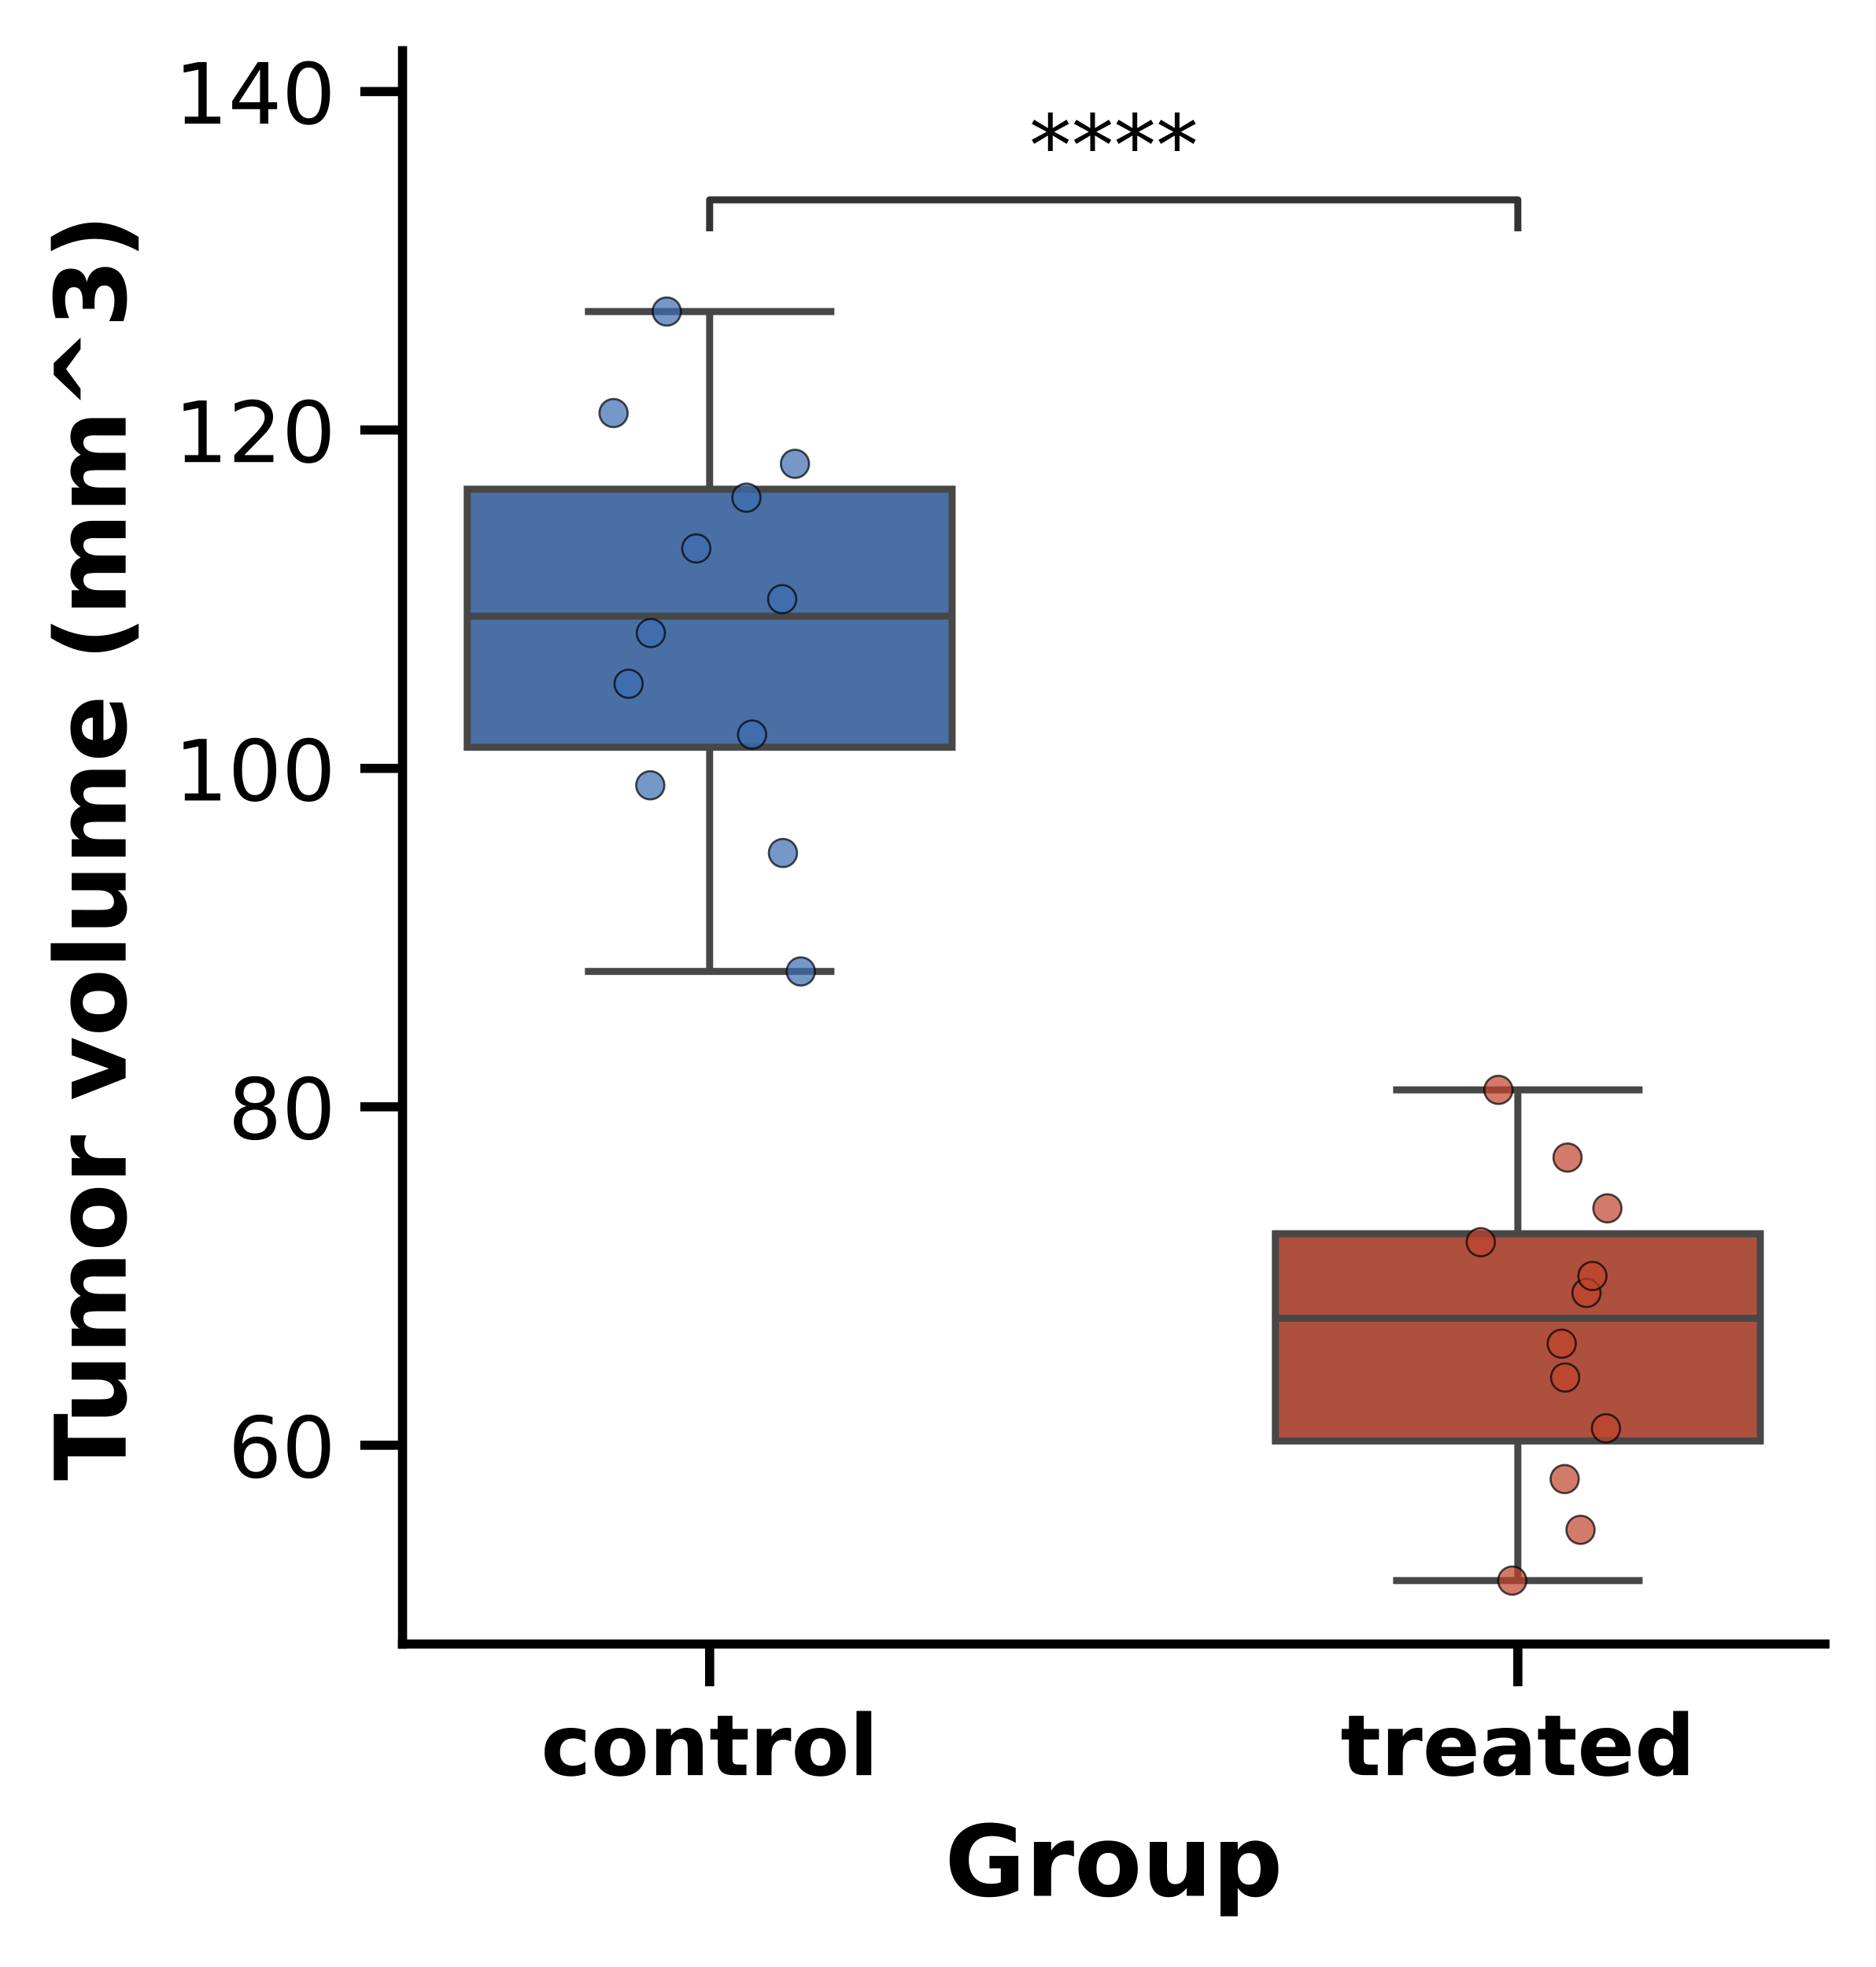
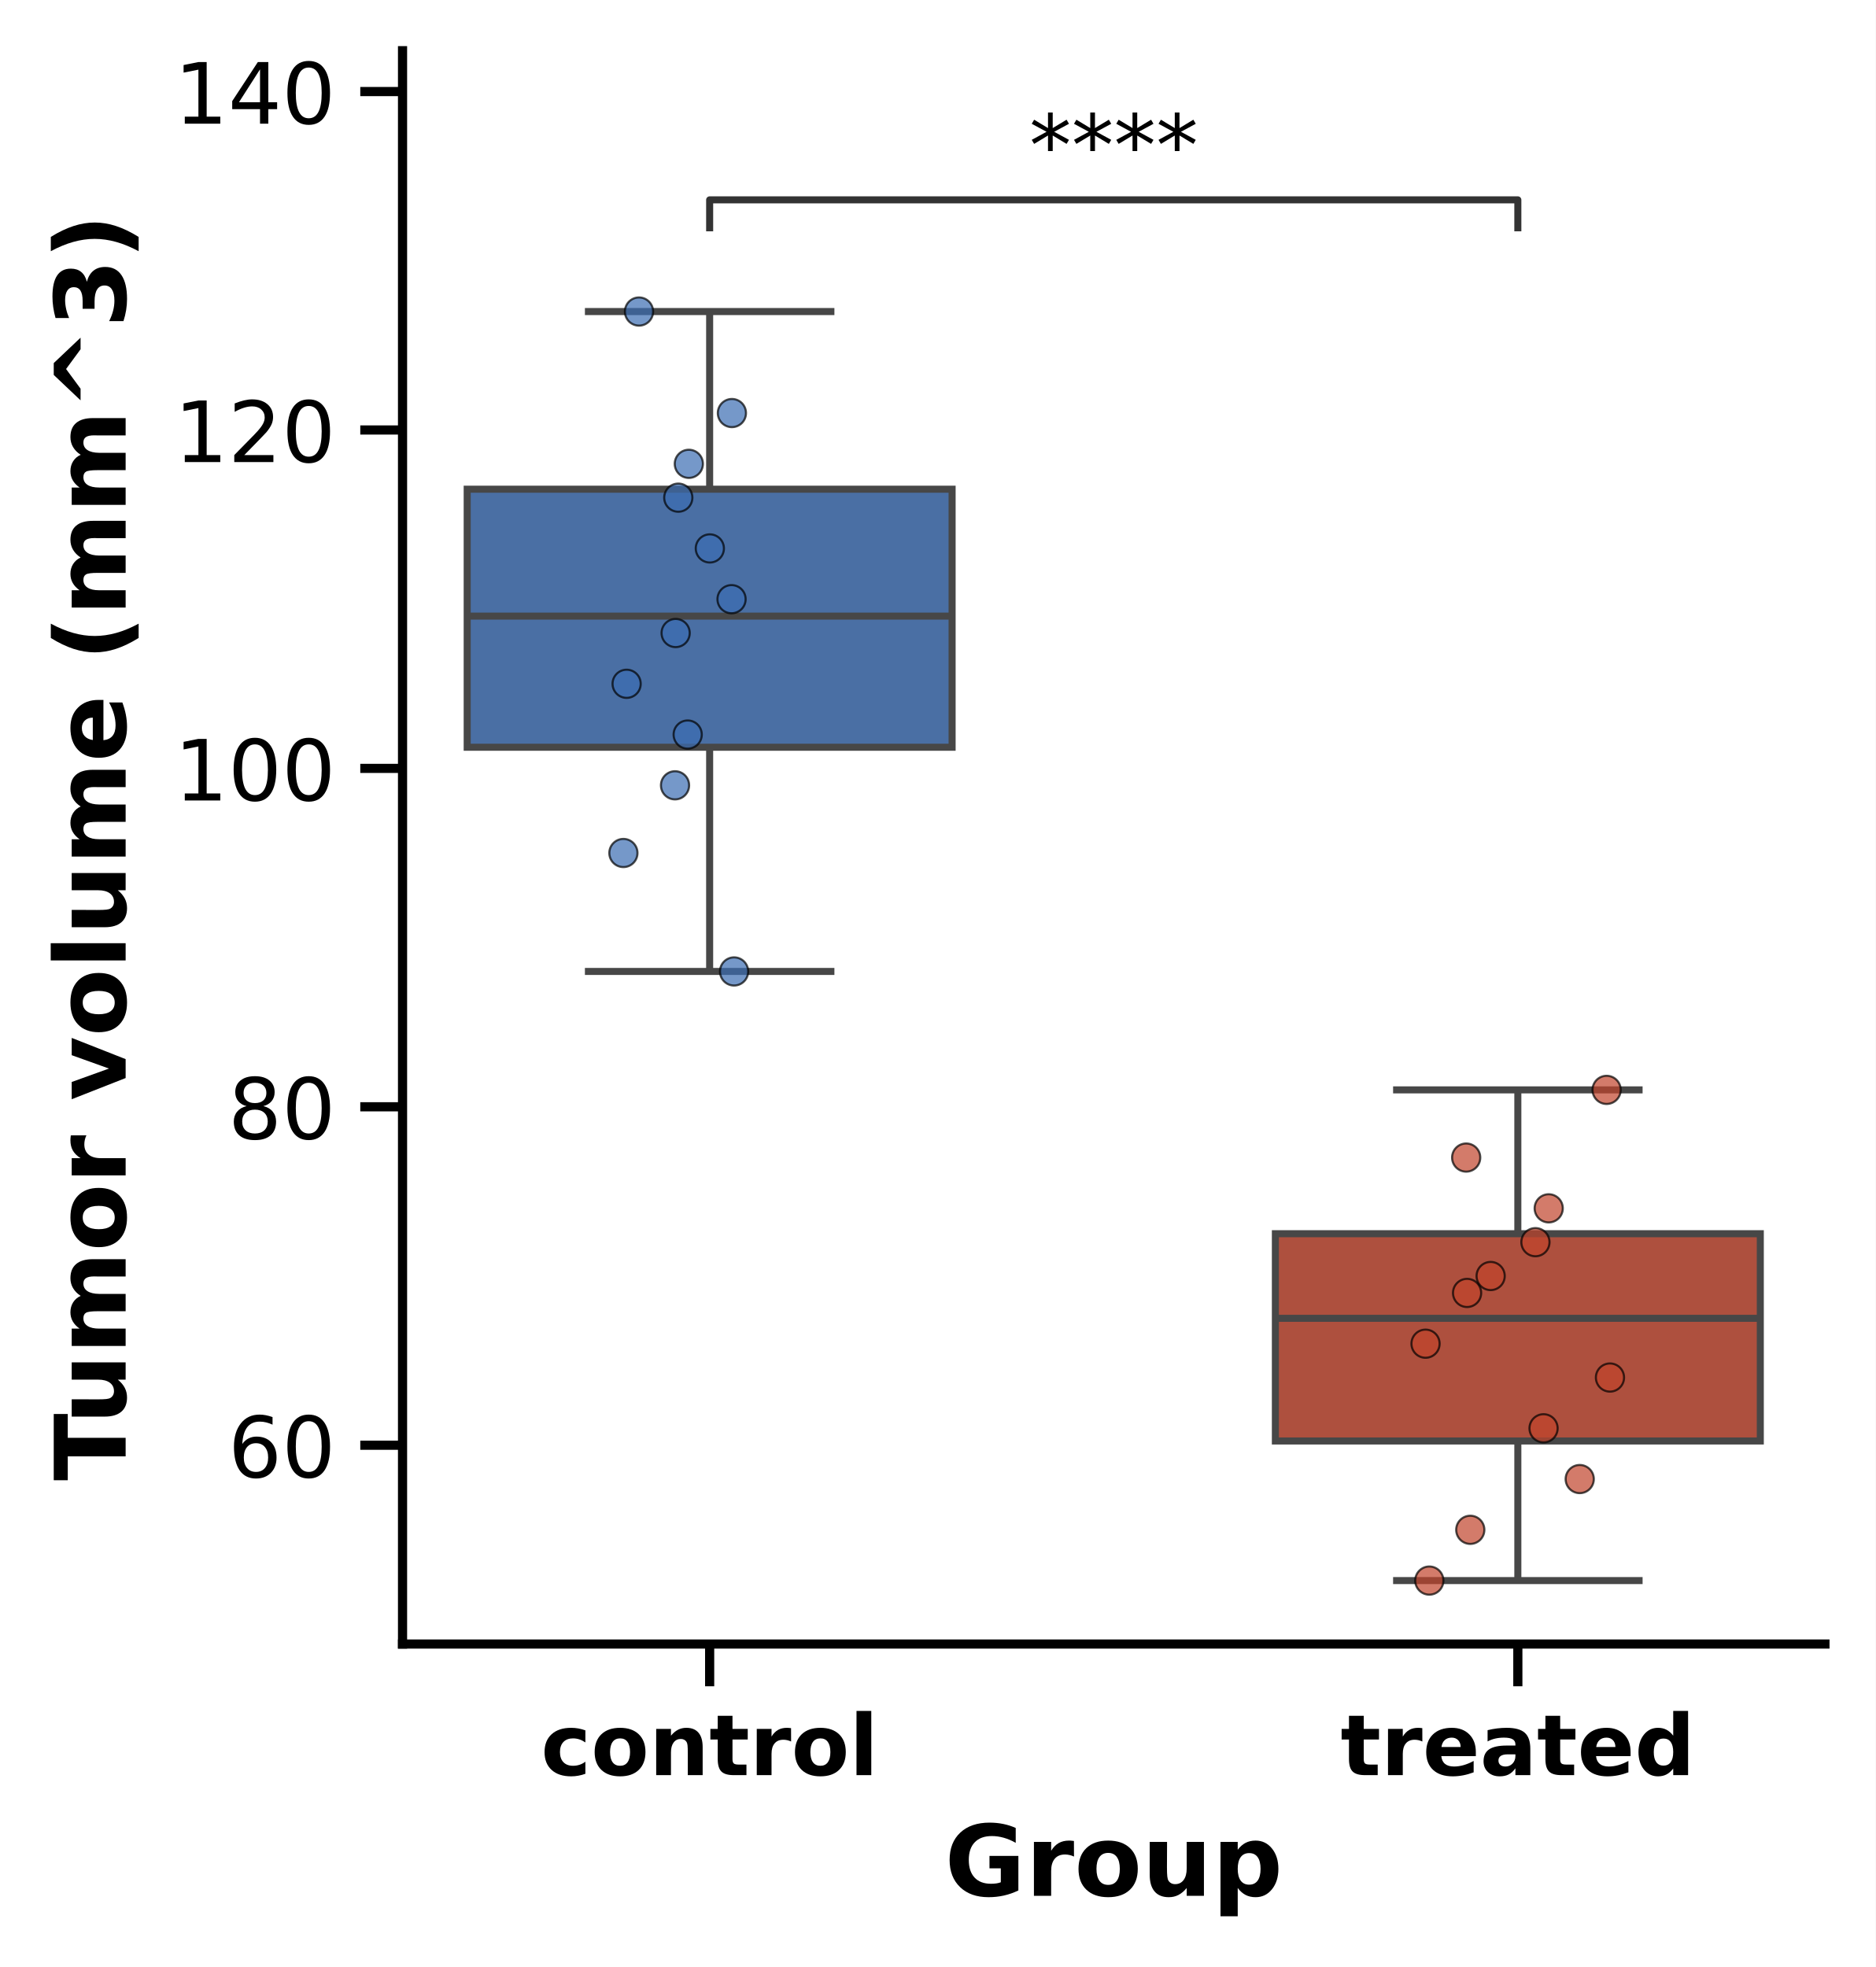
<svg xmlns="http://www.w3.org/2000/svg" xmlns:xlink="http://www.w3.org/1999/xlink" width="266.314pt" height="279.323pt" viewBox="0 0 266.314 279.323" version="1.1">
  <defs>
    <style type="text/css">*{stroke-linejoin: round; stroke-linecap: butt}</style>
  </defs>
  <g id="figure_1">
    <g id="patch_1">
      <path d="M 0 279.323  L 266.314 279.323  L 266.314 0  L 0 0  z " style="fill: #ffffff" />
    </g>
    <g id="axes_1">
      <g id="patch_2">
        <path d="M 57.154 233.46  L 259.114 233.46  L 259.114 7.2  L 57.154 7.2  z " style="fill: #ffffff" />
      </g>
      <g id="matplotlib.axis_1">
        <g id="xtick_1">
          <g id="line2d_1">
            <defs>
-               <path id="m3cda636c0e" d="M 0 0  L 0 6  " style="stroke: #000000; stroke-width: 1.3" />
+               <path id="m972e3b9114" d="M 0 0  L 0 6  " style="stroke: #000000; stroke-width: 1.3" />
            </defs>
            <g>
-               <use xlink:href="#m3cda636c0e" x="100.759" y="233.46" style="stroke: #000000; stroke-width: 1.3" />
+               <use xlink:href="#m972e3b9114" x="100.759" y="233.46" style="stroke: #000000; stroke-width: 1.3" />
            </g>
          </g>
          <g id="text_1">
            <g transform="translate(76.80344 252.0781) scale(0.12 -0.12)">
              <defs>
                <path id="DejaVuSans-Bold-63" d="M 3366 3391  L 3366 2478  Q 3138 2634 2908 2709  Q 2678 2784 2431 2784  Q 1963 2784 1702 2511  Q 1441 2238 1441 1747  Q 1441 1256 1702 982  Q 1963 709 2431 709  Q 2694 709 2930 787  Q 3166 866 3366 1019  L 3366 103  Q 3103 6 2833 -42  Q 2563 -91 2291 -91  Q 1344 -91 809 395  Q 275 881 275 1747  Q 275 2613 809 3098  Q 1344 3584 2291 3584  Q 2566 3584 2833 3536  Q 3100 3488 3366 3391  z " transform="scale(0.015625)" />
                <path id="DejaVuSans-Bold-6f" d="M 2203 2784  Q 1831 2784 1636 2517  Q 1441 2250 1441 1747  Q 1441 1244 1636 976  Q 1831 709 2203 709  Q 2569 709 2762 976  Q 2956 1244 2956 1747  Q 2956 2250 2762 2517  Q 2569 2784 2203 2784  z M 2203 3584  Q 3106 3584 3614 3096  Q 4122 2609 4122 1747  Q 4122 884 3614 396  Q 3106 -91 2203 -91  Q 1297 -91 786 396  Q 275 884 275 1747  Q 275 2609 786 3096  Q 1297 3584 2203 3584  z " transform="scale(0.015625)" />
                <path id="DejaVuSans-Bold-6e" d="M 4056 2131  L 4056 0  L 2931 0  L 2931 347  L 2931 1631  Q 2931 2084 2911 2256  Q 2891 2428 2841 2509  Q 2775 2619 2662 2680  Q 2550 2741 2406 2741  Q 2056 2741 1856 2470  Q 1656 2200 1656 1722  L 1656 0  L 538 0  L 538 3500  L 1656 3500  L 1656 2988  Q 1909 3294 2193 3439  Q 2478 3584 2822 3584  Q 3428 3584 3742 3212  Q 4056 2841 4056 2131  z " transform="scale(0.015625)" />
                <path id="DejaVuSans-Bold-74" d="M 1759 4494  L 1759 3500  L 2913 3500  L 2913 2700  L 1759 2700  L 1759 1216  Q 1759 972 1856 886  Q 1953 800 2241 800  L 2816 800  L 2816 0  L 1856 0  Q 1194 0 917 276  Q 641 553 641 1216  L 641 2700  L 84 2700  L 84 3500  L 641 3500  L 641 4494  L 1759 4494  z " transform="scale(0.015625)" />
                <path id="DejaVuSans-Bold-72" d="M 3138 2547  Q 2991 2616 2845 2648  Q 2700 2681 2553 2681  Q 2122 2681 1889 2404  Q 1656 2128 1656 1613  L 1656 0  L 538 0  L 538 3500  L 1656 3500  L 1656 2925  Q 1872 3269 2151 3426  Q 2431 3584 2822 3584  Q 2878 3584 2943 3579  Q 3009 3575 3134 3559  L 3138 2547  z " transform="scale(0.015625)" />
                <path id="DejaVuSans-Bold-6c" d="M 538 4863  L 1656 4863  L 1656 0  L 538 0  L 538 4863  z " transform="scale(0.015625)" />
              </defs>
              <use xlink:href="#DejaVuSans-Bold-63" />
              <use xlink:href="#DejaVuSans-Bold-6f" transform="translate(59.27734 0)" />
              <use xlink:href="#DejaVuSans-Bold-6e" transform="translate(127.9785 0)" />
              <use xlink:href="#DejaVuSans-Bold-74" transform="translate(199.1699 0)" />
              <use xlink:href="#DejaVuSans-Bold-72" transform="translate(246.9727 0)" />
              <use xlink:href="#DejaVuSans-Bold-6f" transform="translate(296.2891 0)" />
              <use xlink:href="#DejaVuSans-Bold-6c" transform="translate(364.9902 0)" />
            </g>
          </g>
        </g>
        <g id="xtick_2">
          <g id="line2d_2">
            <g>
-               <use xlink:href="#m3cda636c0e" x="215.509" y="233.46" style="stroke: #000000; stroke-width: 1.3" />
+               <use xlink:href="#m972e3b9114" x="215.509" y="233.46" style="stroke: #000000; stroke-width: 1.3" />
            </g>
          </g>
          <g id="text_2">
            <g transform="translate(190.3319 252.0781) scale(0.12 -0.12)">
              <defs>
                <path id="DejaVuSans-Bold-65" d="M 4031 1759  L 4031 1441  L 1416 1441  Q 1456 1047 1700 850  Q 1944 653 2381 653  Q 2734 653 3104 758  Q 3475 863 3866 1075  L 3866 213  Q 3469 63 3072 -14  Q 2675 -91 2278 -91  Q 1328 -91 801 392  Q 275 875 275 1747  Q 275 2603 792 3093  Q 1309 3584 2216 3584  Q 3041 3584 3536 3087  Q 4031 2591 4031 1759  z M 2881 2131  Q 2881 2450 2695 2645  Q 2509 2841 2209 2841  Q 1884 2841 1681 2658  Q 1478 2475 1428 2131  L 2881 2131  z " transform="scale(0.015625)" />
                <path id="DejaVuSans-Bold-61" d="M 2106 1575  Q 1756 1575 1579 1456  Q 1403 1338 1403 1106  Q 1403 894 1545 773  Q 1688 653 1941 653  Q 2256 653 2472 879  Q 2688 1106 2688 1447  L 2688 1575  L 2106 1575  z M 3816 1997  L 3816 0  L 2688 0  L 2688 519  Q 2463 200 2181 54  Q 1900 -91 1497 -91  Q 953 -91 614 226  Q 275 544 275 1050  Q 275 1666 698 1953  Q 1122 2241 2028 2241  L 2688 2241  L 2688 2328  Q 2688 2594 2478 2717  Q 2269 2841 1825 2841  Q 1466 2841 1156 2769  Q 847 2697 581 2553  L 581 3406  Q 941 3494 1303 3539  Q 1666 3584 2028 3584  Q 2975 3584 3395 3211  Q 3816 2838 3816 1997  z " transform="scale(0.015625)" />
                <path id="DejaVuSans-Bold-64" d="M 2919 2988  L 2919 4863  L 4044 4863  L 4044 0  L 2919 0  L 2919 506  Q 2688 197 2409 53  Q 2131 -91 1766 -91  Q 1119 -91 703 423  Q 288 938 288 1747  Q 288 2556 703 3070  Q 1119 3584 1766 3584  Q 2128 3584 2408 3439  Q 2688 3294 2919 2988  z M 2181 722  Q 2541 722 2730 984  Q 2919 1247 2919 1747  Q 2919 2247 2730 2509  Q 2541 2772 2181 2772  Q 1825 2772 1636 2509  Q 1447 2247 1447 1747  Q 1447 1247 1636 984  Q 1825 722 2181 722  z " transform="scale(0.015625)" />
              </defs>
              <use xlink:href="#DejaVuSans-Bold-74" />
              <use xlink:href="#DejaVuSans-Bold-72" transform="translate(47.80273 0)" />
              <use xlink:href="#DejaVuSans-Bold-65" transform="translate(97.11914 0)" />
              <use xlink:href="#DejaVuSans-Bold-61" transform="translate(164.9414 0)" />
              <use xlink:href="#DejaVuSans-Bold-74" transform="translate(232.4219 0)" />
              <use xlink:href="#DejaVuSans-Bold-65" transform="translate(280.2246 0)" />
              <use xlink:href="#DejaVuSans-Bold-64" transform="translate(348.0469 0)" />
            </g>
          </g>
        </g>
        <g id="text_3">
          <g transform="translate(134.1342 269.2116) scale(0.14 -0.14)">
            <defs>
              <path id="DejaVuSans-Bold-47" d="M 4781 347  Q 4331 128 3847 18  Q 3363 -91 2847 -91  Q 1681 -91 1000 561  Q 319 1213 319 2328  Q 319 3456 1012 4103  Q 1706 4750 2913 4750  Q 3378 4750 3804 4662  Q 4231 4575 4609 4403  L 4609 3438  Q 4219 3659 3833 3768  Q 3447 3878 3059 3878  Q 2341 3878 1952 3476  Q 1563 3075 1563 2328  Q 1563 1588 1938 1184  Q 2313 781 3003 781  Q 3191 781 3352 804  Q 3513 828 3641 878  L 3641 1784  L 2906 1784  L 2906 2591  L 4781 2591  L 4781 347  z " transform="scale(0.015625)" />
              <path id="DejaVuSans-Bold-75" d="M 500 1363  L 500 3500  L 1625 3500  L 1625 3150  Q 1625 2866 1622 2436  Q 1619 2006 1619 1863  Q 1619 1441 1641 1255  Q 1663 1069 1716 984  Q 1784 875 1895 815  Q 2006 756 2150 756  Q 2500 756 2700 1025  Q 2900 1294 2900 1772  L 2900 3500  L 4019 3500  L 4019 0  L 2900 0  L 2900 506  Q 2647 200 2364 54  Q 2081 -91 1741 -91  Q 1134 -91 817 281  Q 500 653 500 1363  z " transform="scale(0.015625)" />
              <path id="DejaVuSans-Bold-70" d="M 1656 506  L 1656 -1331  L 538 -1331  L 538 3500  L 1656 3500  L 1656 2988  Q 1888 3294 2169 3439  Q 2450 3584 2816 3584  Q 3463 3584 3878 3070  Q 4294 2556 4294 1747  Q 4294 938 3878 423  Q 3463 -91 2816 -91  Q 2450 -91 2169 54  Q 1888 200 1656 506  z M 2400 2772  Q 2041 2772 1848 2508  Q 1656 2244 1656 1747  Q 1656 1250 1848 986  Q 2041 722 2400 722  Q 2759 722 2948 984  Q 3138 1247 3138 1747  Q 3138 2247 2948 2509  Q 2759 2772 2400 2772  z " transform="scale(0.015625)" />
            </defs>
            <use xlink:href="#DejaVuSans-Bold-47" />
            <use xlink:href="#DejaVuSans-Bold-72" transform="translate(82.08008 0)" />
            <use xlink:href="#DejaVuSans-Bold-6f" transform="translate(131.3965 0)" />
            <use xlink:href="#DejaVuSans-Bold-75" transform="translate(200.0977 0)" />
            <use xlink:href="#DejaVuSans-Bold-70" transform="translate(271.2891 0)" />
          </g>
        </g>
      </g>
      <g id="matplotlib.axis_2">
        <g id="ytick_1">
          <g id="line2d_3">
            <defs>
-               <path id="m23dd300e46" d="M 0 0  L -6 0  " style="stroke: #000000; stroke-width: 1.3" />
+               <path id="maff44bcc65" d="M 0 0  L -6 0  " style="stroke: #000000; stroke-width: 1.3" />
            </defs>
            <g>
-               <use xlink:href="#m23dd300e46" x="57.154" y="205.227" style="stroke: #000000; stroke-width: 1.3" />
+               <use xlink:href="#maff44bcc65" x="57.154" y="205.227" style="stroke: #000000; stroke-width: 1.3" />
            </g>
          </g>
          <g id="text_4">
            <g transform="translate(32.38437 209.7862) scale(0.12 -0.12)">
              <defs>
                <path id="DejaVuSans-36" d="M 2113 2584  Q 1688 2584 1439 2293  Q 1191 2003 1191 1497  Q 1191 994 1439 701  Q 1688 409 2113 409  Q 2538 409 2786 701  Q 3034 994 3034 1497  Q 3034 2003 2786 2293  Q 2538 2584 2113 2584  z M 3366 4563  L 3366 3988  Q 3128 4100 2886 4159  Q 2644 4219 2406 4219  Q 1781 4219 1451 3797  Q 1122 3375 1075 2522  Q 1259 2794 1537 2939  Q 1816 3084 2150 3084  Q 2853 3084 3261 2657  Q 3669 2231 3669 1497  Q 3669 778 3244 343  Q 2819 -91 2113 -91  Q 1303 -91 875 529  Q 447 1150 447 2328  Q 447 3434 972 4092  Q 1497 4750 2381 4750  Q 2619 4750 2861 4703  Q 3103 4656 3366 4563  z " transform="scale(0.015625)" />
                <path id="DejaVuSans-30" d="M 2034 4250  Q 1547 4250 1301 3770  Q 1056 3291 1056 2328  Q 1056 1369 1301 889  Q 1547 409 2034 409  Q 2525 409 2770 889  Q 3016 1369 3016 2328  Q 3016 3291 2770 3770  Q 2525 4250 2034 4250  z M 2034 4750  Q 2819 4750 3233 4129  Q 3647 3509 3647 2328  Q 3647 1150 3233 529  Q 2819 -91 2034 -91  Q 1250 -91 836 529  Q 422 1150 422 2328  Q 422 3509 836 4129  Q 1250 4750 2034 4750  z " transform="scale(0.015625)" />
              </defs>
              <use xlink:href="#DejaVuSans-36" />
              <use xlink:href="#DejaVuSans-30" transform="translate(63.62305 0)" />
            </g>
          </g>
        </g>
        <g id="ytick_2">
          <g id="line2d_4">
            <g>
-               <use xlink:href="#m23dd300e46" x="57.154" y="157.171" style="stroke: #000000; stroke-width: 1.3" />
+               <use xlink:href="#maff44bcc65" x="57.154" y="157.171" style="stroke: #000000; stroke-width: 1.3" />
            </g>
          </g>
          <g id="text_5">
            <g transform="translate(32.38437 161.7302) scale(0.12 -0.12)">
              <defs>
                <path id="DejaVuSans-38" d="M 2034 2216  Q 1584 2216 1326 1975  Q 1069 1734 1069 1313  Q 1069 891 1326 650  Q 1584 409 2034 409  Q 2484 409 2743 651  Q 3003 894 3003 1313  Q 3003 1734 2745 1975  Q 2488 2216 2034 2216  z M 1403 2484  Q 997 2584 770 2862  Q 544 3141 544 3541  Q 544 4100 942 4425  Q 1341 4750 2034 4750  Q 2731 4750 3128 4425  Q 3525 4100 3525 3541  Q 3525 3141 3298 2862  Q 3072 2584 2669 2484  Q 3125 2378 3379 2068  Q 3634 1759 3634 1313  Q 3634 634 3220 271  Q 2806 -91 2034 -91  Q 1263 -91 848 271  Q 434 634 434 1313  Q 434 1759 690 2068  Q 947 2378 1403 2484  z M 1172 3481  Q 1172 3119 1398 2916  Q 1625 2713 2034 2713  Q 2441 2713 2670 2916  Q 2900 3119 2900 3481  Q 2900 3844 2670 4047  Q 2441 4250 2034 4250  Q 1625 4250 1398 4047  Q 1172 3844 1172 3481  z " transform="scale(0.015625)" />
              </defs>
              <use xlink:href="#DejaVuSans-38" />
              <use xlink:href="#DejaVuSans-30" transform="translate(63.62305 0)" />
            </g>
          </g>
        </g>
        <g id="ytick_3">
          <g id="line2d_5">
            <g>
-               <use xlink:href="#m23dd300e46" x="57.154" y="109.115" style="stroke: #000000; stroke-width: 1.3" />
+               <use xlink:href="#maff44bcc65" x="57.154" y="109.115" style="stroke: #000000; stroke-width: 1.3" />
            </g>
          </g>
          <g id="text_6">
            <g transform="translate(24.74938 113.6742) scale(0.12 -0.12)">
              <defs>
                <path id="DejaVuSans-31" d="M 794 531  L 1825 531  L 1825 4091  L 703 3866  L 703 4441  L 1819 4666  L 2450 4666  L 2450 531  L 3481 531  L 3481 0  L 794 0  L 794 531  z " transform="scale(0.015625)" />
              </defs>
              <use xlink:href="#DejaVuSans-31" />
              <use xlink:href="#DejaVuSans-30" transform="translate(63.62305 0)" />
              <use xlink:href="#DejaVuSans-30" transform="translate(127.2461 0)" />
            </g>
          </g>
        </g>
        <g id="ytick_4">
          <g id="line2d_6">
            <g>
-               <use xlink:href="#m23dd300e46" x="57.154" y="61.059" style="stroke: #000000; stroke-width: 1.3" />
+               <use xlink:href="#maff44bcc65" x="57.154" y="61.059" style="stroke: #000000; stroke-width: 1.3" />
            </g>
          </g>
          <g id="text_7">
            <g transform="translate(24.74938 65.61825) scale(0.12 -0.12)">
              <defs>
                <path id="DejaVuSans-32" d="M 1228 531  L 3431 531  L 3431 0  L 469 0  L 469 531  Q 828 903 1448 1529  Q 2069 2156 2228 2338  Q 2531 2678 2651 2914  Q 2772 3150 2772 3378  Q 2772 3750 2511 3984  Q 2250 4219 1831 4219  Q 1534 4219 1204 4116  Q 875 4013 500 3803  L 500 4441  Q 881 4594 1212 4672  Q 1544 4750 1819 4750  Q 2544 4750 2975 4387  Q 3406 4025 3406 3419  Q 3406 3131 3298 2873  Q 3191 2616 2906 2266  Q 2828 2175 2409 1742  Q 1991 1309 1228 531  z " transform="scale(0.015625)" />
              </defs>
              <use xlink:href="#DejaVuSans-31" />
              <use xlink:href="#DejaVuSans-32" transform="translate(63.62305 0)" />
              <use xlink:href="#DejaVuSans-30" transform="translate(127.2461 0)" />
            </g>
          </g>
        </g>
        <g id="ytick_5">
          <g id="line2d_7">
            <g>
-               <use xlink:href="#m23dd300e46" x="57.154" y="13.003" style="stroke: #000000; stroke-width: 1.3" />
+               <use xlink:href="#maff44bcc65" x="57.154" y="13.003" style="stroke: #000000; stroke-width: 1.3" />
            </g>
          </g>
          <g id="text_8">
            <g transform="translate(24.74938 17.56228) scale(0.12 -0.12)">
              <defs>
                <path id="DejaVuSans-34" d="M 2419 4116  L 825 1625  L 2419 1625  L 2419 4116  z M 2253 4666  L 3047 4666  L 3047 1625  L 3713 1625  L 3713 1100  L 3047 1100  L 3047 0  L 2419 0  L 2419 1100  L 313 1100  L 313 1709  L 2253 4666  z " transform="scale(0.015625)" />
              </defs>
              <use xlink:href="#DejaVuSans-31" />
              <use xlink:href="#DejaVuSans-34" transform="translate(63.62305 0)" />
              <use xlink:href="#DejaVuSans-30" transform="translate(127.2461 0)" />
            </g>
          </g>
        </g>
        <g id="text_9">
          <g transform="translate(17.83781 210.268) rotate(-90) scale(0.14 -0.14)">
            <defs>
              <path id="DejaVuSans-Bold-54" d="M 31 4666  L 4331 4666  L 4331 3756  L 2784 3756  L 2784 0  L 1581 0  L 1581 3756  L 31 3756  L 31 4666  z " transform="scale(0.015625)" />
              <path id="DejaVuSans-Bold-6d" d="M 3781 2919  Q 3994 3244 4286 3414  Q 4578 3584 4928 3584  Q 5531 3584 5847 3212  Q 6163 2841 6163 2131  L 6163 0  L 5038 0  L 5038 1825  Q 5041 1866 5042 1909  Q 5044 1953 5044 2034  Q 5044 2406 4934 2573  Q 4825 2741 4581 2741  Q 4263 2741 4089 2478  Q 3916 2216 3909 1719  L 3909 0  L 2784 0  L 2784 1825  Q 2784 2406 2684 2573  Q 2584 2741 2328 2741  Q 2006 2741 1831 2477  Q 1656 2213 1656 1722  L 1656 0  L 531 0  L 531 3500  L 1656 3500  L 1656 2988  Q 1863 3284 2130 3434  Q 2397 3584 2719 3584  Q 3081 3584 3359 3409  Q 3638 3234 3781 2919  z " transform="scale(0.015625)" />
              <path id="DejaVuSans-Bold-20" transform="scale(0.015625)" />
              <path id="DejaVuSans-Bold-76" d="M 97 3500  L 1216 3500  L 2088 1081  L 2956 3500  L 4078 3500  L 2700 0  L 1472 0  L 97 3500  z " transform="scale(0.015625)" />
              <path id="DejaVuSans-Bold-28" d="M 2413 -844  L 1484 -844  Q 1006 -72 778 623  Q 550 1319 550 2003  Q 550 2688 779 3389  Q 1009 4091 1484 4856  L 2413 4856  Q 2013 4116 1813 3408  Q 1613 2700 1613 2009  Q 1613 1319 1811 609  Q 2009 -100 2413 -844  z " transform="scale(0.015625)" />
              <path id="DejaVuSans-Bold-5e" d="M 3066 4666  L 4716 2925  L 3963 2925  L 2681 3866  L 1403 2925  L 647 2925  L 2297 4666  L 3066 4666  z " transform="scale(0.015625)" />
              <path id="DejaVuSans-Bold-33" d="M 2981 2516  Q 3453 2394 3698 2092  Q 3944 1791 3944 1325  Q 3944 631 3412 270  Q 2881 -91 1863 -91  Q 1503 -91 1142 -33  Q 781 25 428 141  L 428 1069  Q 766 900 1098 814  Q 1431 728 1753 728  Q 2231 728 2486 893  Q 2741 1059 2741 1369  Q 2741 1688 2480 1852  Q 2219 2016 1709 2016  L 1228 2016  L 1228 2791  L 1734 2791  Q 2188 2791 2409 2933  Q 2631 3075 2631 3366  Q 2631 3634 2415 3781  Q 2200 3928 1806 3928  Q 1516 3928 1219 3862  Q 922 3797 628 3669  L 628 4550  Q 984 4650 1334 4700  Q 1684 4750 2022 4750  Q 2931 4750 3382 4451  Q 3834 4153 3834 3553  Q 3834 3144 3618 2883  Q 3403 2622 2981 2516  z " transform="scale(0.015625)" />
              <path id="DejaVuSans-Bold-29" d="M 513 -844  Q 913 -100 1113 609  Q 1313 1319 1313 2009  Q 1313 2700 1113 3408  Q 913 4116 513 4856  L 1441 4856  Q 1916 4091 2145 3389  Q 2375 2688 2375 2003  Q 2375 1319 2147 623  Q 1919 -72 1441 -844  L 513 -844  z " transform="scale(0.015625)" />
            </defs>
            <use xlink:href="#DejaVuSans-Bold-54" />
            <use xlink:href="#DejaVuSans-Bold-75" transform="translate(57.21289 0)" />
            <use xlink:href="#DejaVuSans-Bold-6d" transform="translate(128.4043 0)" />
            <use xlink:href="#DejaVuSans-Bold-6f" transform="translate(232.6035 0)" />
            <use xlink:href="#DejaVuSans-Bold-72" transform="translate(301.3047 0)" />
            <use xlink:href="#DejaVuSans-Bold-20" transform="translate(350.6211 0)" />
            <use xlink:href="#DejaVuSans-Bold-76" transform="translate(385.4355 0)" />
            <use xlink:href="#DejaVuSans-Bold-6f" transform="translate(450.6211 0)" />
            <use xlink:href="#DejaVuSans-Bold-6c" transform="translate(519.3223 0)" />
            <use xlink:href="#DejaVuSans-Bold-75" transform="translate(553.5996 0)" />
            <use xlink:href="#DejaVuSans-Bold-6d" transform="translate(624.791 0)" />
            <use xlink:href="#DejaVuSans-Bold-65" transform="translate(728.9902 0)" />
            <use xlink:href="#DejaVuSans-Bold-20" transform="translate(796.8125 0)" />
            <use xlink:href="#DejaVuSans-Bold-28" transform="translate(831.627 0)" />
            <use xlink:href="#DejaVuSans-Bold-6d" transform="translate(877.3301 0)" />
            <use xlink:href="#DejaVuSans-Bold-6d" transform="translate(981.5293 0)" />
            <use xlink:href="#DejaVuSans-Bold-5e" transform="translate(1085.729 0)" />
            <use xlink:href="#DejaVuSans-Bold-33" transform="translate(1169.518 0)" />
            <use xlink:href="#DejaVuSans-Bold-29" transform="translate(1239.098 0)" />
          </g>
        </g>
      </g>
      <g id="patch_3">
-         <path d="M 66.334 106.112  L 135.184 106.112  L 135.184 69.469  L 66.334 69.469  L 66.334 106.112  z " clip-path="url(#pb475d8d4bc)" style="fill: #4a6fa4; stroke: #474747; stroke-linejoin: miter" />
+         <path d="M 66.334 106.112  L 135.184 106.112  L 135.184 69.469  L 66.334 69.469  L 66.334 106.112  z " clip-path="url(#pa2d74b9cea)" style="fill: #4a6fa4; stroke: #474747; stroke-linejoin: miter" />
      </g>
      <g id="line2d_8">
-         <path d="M 100.759 106.112  L 100.759 137.949  " clip-path="url(#pb475d8d4bc)" style="fill: none; stroke: #474747" />
+         <path d="M 100.759 106.112  L 100.759 137.949  " clip-path="url(#pa2d74b9cea)" style="fill: none; stroke: #474747" />
      </g>
      <g id="line2d_9">
-         <path d="M 100.759 69.469  L 100.759 44.24  " clip-path="url(#pb475d8d4bc)" style="fill: none; stroke: #474747" />
+         <path d="M 100.759 69.469  L 100.759 44.24  " clip-path="url(#pa2d74b9cea)" style="fill: none; stroke: #474747" />
      </g>
      <g id="line2d_10">
-         <path d="M 83.547 137.949  L 117.972 137.949  " clip-path="url(#pb475d8d4bc)" style="fill: none; stroke: #474747; stroke-linecap: square" />
+         <path d="M 83.547 137.949  L 117.972 137.949  " clip-path="url(#pa2d74b9cea)" style="fill: none; stroke: #474747; stroke-linecap: square" />
      </g>
      <g id="line2d_11">
-         <path d="M 83.547 44.24  L 117.972 44.24  " clip-path="url(#pb475d8d4bc)" style="fill: none; stroke: #474747; stroke-linecap: square" />
+         <path d="M 83.547 44.24  L 117.972 44.24  " clip-path="url(#pa2d74b9cea)" style="fill: none; stroke: #474747; stroke-linecap: square" />
      </g>
      <g id="line2d_12" />
      <g id="patch_4">
-         <path d="M 181.084 204.626  L 249.934 204.626  L 249.934 175.192  L 181.084 175.192  L 181.084 204.626  z " clip-path="url(#pb475d8d4bc)" style="fill: #ae503e; stroke: #474747; stroke-linejoin: miter" />
+         <path d="M 181.084 204.626  L 249.934 204.626  L 249.934 175.192  L 181.084 175.192  L 181.084 204.626  z " clip-path="url(#pa2d74b9cea)" style="fill: #ae503e; stroke: #474747; stroke-linejoin: miter" />
      </g>
      <g id="line2d_13">
-         <path d="M 215.509 204.626  L 215.509 224.45  " clip-path="url(#pb475d8d4bc)" style="fill: none; stroke: #474747" />
+         <path d="M 215.509 204.626  L 215.509 224.45  " clip-path="url(#pa2d74b9cea)" style="fill: none; stroke: #474747" />
      </g>
      <g id="line2d_14">
-         <path d="M 215.509 175.192  L 215.509 154.768  " clip-path="url(#pb475d8d4bc)" style="fill: none; stroke: #474747" />
+         <path d="M 215.509 175.192  L 215.509 154.768  " clip-path="url(#pa2d74b9cea)" style="fill: none; stroke: #474747" />
      </g>
      <g id="line2d_15">
-         <path d="M 198.297 224.45  L 232.722 224.45  " clip-path="url(#pb475d8d4bc)" style="fill: none; stroke: #474747; stroke-linecap: square" />
+         <path d="M 198.297 224.45  L 232.722 224.45  " clip-path="url(#pa2d74b9cea)" style="fill: none; stroke: #474747; stroke-linecap: square" />
      </g>
      <g id="line2d_16">
-         <path d="M 198.297 154.768  L 232.722 154.768  " clip-path="url(#pb475d8d4bc)" style="fill: none; stroke: #474747; stroke-linecap: square" />
+         <path d="M 198.297 154.768  L 232.722 154.768  " clip-path="url(#pa2d74b9cea)" style="fill: none; stroke: #474747; stroke-linecap: square" />
      </g>
      <g id="line2d_17" />
      <g id="line2d_18">
        <path d="M 100.759 32.346  L 100.759 28.381  L 215.509 28.381  L 215.509 32.346  " style="fill: none; stroke: #333333; stroke-linecap: square" />
      </g>
      <g id="line2d_19">
-         <path d="M 66.334 87.49  L 135.184 87.49  " clip-path="url(#pb475d8d4bc)" style="fill: none; stroke: #474747" />
+         <path d="M 66.334 87.49  L 135.184 87.49  " clip-path="url(#pa2d74b9cea)" style="fill: none; stroke: #474747" />
      </g>
      <g id="line2d_20">
-         <path d="M 181.084 187.206  L 249.934 187.206  " clip-path="url(#pb475d8d4bc)" style="fill: none; stroke: #474747" />
+         <path d="M 181.084 187.206  L 249.934 187.206  " clip-path="url(#pa2d74b9cea)" style="fill: none; stroke: #474747" />
      </g>
      <g id="patch_5">
        <path d="M 57.154 233.46  L 57.154 7.2  " style="fill: none; stroke: #000000; stroke-width: 1.3; stroke-linejoin: miter; stroke-linecap: square" />
      </g>
      <g id="patch_6">
        <path d="M 57.154 233.46  L 259.114 233.46  " style="fill: none; stroke: #000000; stroke-width: 1.3; stroke-linejoin: miter; stroke-linecap: square" />
      </g>
      <g id="PathCollection_1">
        <defs>
-           <path id="C0_0_84a21213ef" d="M 0 2  C 0.53 2 1.039 1.789 1.414 1.414  C 1.789 1.039 2 0.53 2 -0  C 2 -0.53 1.789 -1.039 1.414 -1.414  C 1.039 -1.789 0.53 -2 0 -2  C -0.53 -2 -1.039 -1.789 -1.414 -1.414  C -1.789 -1.039 -2 -0.53 -2 0  C -2 0.53 -1.789 1.039 -1.414 1.414  C -1.039 1.789 -0.53 2 0 2  z " />
+           <path id="C0_0_8dbf2e0a67" d="M 0 2  C 0.53 2 1.039 1.789 1.414 1.414  C 1.789 1.039 2 0.53 2 -0  C 2 -0.53 1.789 -1.039 1.414 -1.414  C 1.039 -1.789 0.53 -2 0 -2  C -0.53 -2 -1.039 -1.789 -1.414 -1.414  C -1.789 -1.039 -2 -0.53 -2 0  C -2 0.53 -1.789 1.039 -1.414 1.414  C -1.039 1.789 -0.53 2 0 2  z " />
        </defs>
-         <g clip-path="url(#pb475d8d4bc)">
-           <use xlink:href="#C0_0_84a21213ef" x="106.786" y="104.31" style="fill: #3b6db3; fill-opacity: 0.7; stroke: #000000; stroke-opacity: 0.7; stroke-width: 0.3" />
-         </g>
-         <g clip-path="url(#pb475d8d4bc)">
-           <use xlink:href="#C0_0_84a21213ef" x="112.872" y="65.865" style="fill: #3b6db3; fill-opacity: 0.7; stroke: #000000; stroke-opacity: 0.7; stroke-width: 0.3" />
-         </g>
-         <g clip-path="url(#pb475d8d4bc)">
-           <use xlink:href="#C0_0_84a21213ef" x="111.166" y="121.129" style="fill: #3b6db3; fill-opacity: 0.7; stroke: #000000; stroke-opacity: 0.7; stroke-width: 0.3" />
-         </g>
-         <g clip-path="url(#pb475d8d4bc)">
-           <use xlink:href="#C0_0_84a21213ef" x="111.057" y="85.087" style="fill: #3b6db3; fill-opacity: 0.7; stroke: #000000; stroke-opacity: 0.7; stroke-width: 0.3" />
-         </g>
-         <g clip-path="url(#pb475d8d4bc)">
-           <use xlink:href="#C0_0_84a21213ef" x="94.671" y="44.24" style="fill: #3b6db3; fill-opacity: 0.7; stroke: #000000; stroke-opacity: 0.7; stroke-width: 0.3" />
-         </g>
-         <g clip-path="url(#pb475d8d4bc)">
-           <use xlink:href="#C0_0_84a21213ef" x="113.705" y="137.949" style="fill: #3b6db3; fill-opacity: 0.7; stroke: #000000; stroke-opacity: 0.7; stroke-width: 0.3" />
-         </g>
-         <g clip-path="url(#pb475d8d4bc)">
-           <use xlink:href="#C0_0_84a21213ef" x="89.249" y="97.101" style="fill: #3b6db3; fill-opacity: 0.7; stroke: #000000; stroke-opacity: 0.7; stroke-width: 0.3" />
-         </g>
-         <g clip-path="url(#pb475d8d4bc)">
-           <use xlink:href="#C0_0_84a21213ef" x="98.861" y="77.879" style="fill: #3b6db3; fill-opacity: 0.7; stroke: #000000; stroke-opacity: 0.7; stroke-width: 0.3" />
-         </g>
-         <g clip-path="url(#pb475d8d4bc)">
-           <use xlink:href="#C0_0_84a21213ef" x="92.331" y="111.518" style="fill: #3b6db3; fill-opacity: 0.7; stroke: #000000; stroke-opacity: 0.7; stroke-width: 0.3" />
-         </g>
-         <g clip-path="url(#pb475d8d4bc)">
-           <use xlink:href="#C0_0_84a21213ef" x="87.113" y="58.656" style="fill: #3b6db3; fill-opacity: 0.7; stroke: #000000; stroke-opacity: 0.7; stroke-width: 0.3" />
-         </g>
-         <g clip-path="url(#pb475d8d4bc)">
-           <use xlink:href="#C0_0_84a21213ef" x="92.406" y="89.893" style="fill: #3b6db3; fill-opacity: 0.7; stroke: #000000; stroke-opacity: 0.7; stroke-width: 0.3" />
-         </g>
-         <g clip-path="url(#pb475d8d4bc)">
-           <use xlink:href="#C0_0_84a21213ef" x="105.981" y="70.67" style="fill: #3b6db3; fill-opacity: 0.7; stroke: #000000; stroke-opacity: 0.7; stroke-width: 0.3" />
+         <g clip-path="url(#pa2d74b9cea)">
+           <use xlink:href="#C0_0_8dbf2e0a67" x="97.641" y="104.31" style="fill: #3b6db3; fill-opacity: 0.7; stroke: #000000; stroke-opacity: 0.7; stroke-width: 0.3" />
+         </g>
+         <g clip-path="url(#pa2d74b9cea)">
+           <use xlink:href="#C0_0_8dbf2e0a67" x="97.803" y="65.865" style="fill: #3b6db3; fill-opacity: 0.7; stroke: #000000; stroke-opacity: 0.7; stroke-width: 0.3" />
+         </g>
+         <g clip-path="url(#pa2d74b9cea)">
+           <use xlink:href="#C0_0_8dbf2e0a67" x="88.513" y="121.129" style="fill: #3b6db3; fill-opacity: 0.7; stroke: #000000; stroke-opacity: 0.7; stroke-width: 0.3" />
+         </g>
+         <g clip-path="url(#pa2d74b9cea)">
+           <use xlink:href="#C0_0_8dbf2e0a67" x="103.869" y="85.087" style="fill: #3b6db3; fill-opacity: 0.7; stroke: #000000; stroke-opacity: 0.7; stroke-width: 0.3" />
+         </g>
+         <g clip-path="url(#pa2d74b9cea)">
+           <use xlink:href="#C0_0_8dbf2e0a67" x="90.729" y="44.24" style="fill: #3b6db3; fill-opacity: 0.7; stroke: #000000; stroke-opacity: 0.7; stroke-width: 0.3" />
+         </g>
+         <g clip-path="url(#pa2d74b9cea)">
+           <use xlink:href="#C0_0_8dbf2e0a67" x="104.228" y="137.949" style="fill: #3b6db3; fill-opacity: 0.7; stroke: #000000; stroke-opacity: 0.7; stroke-width: 0.3" />
+         </g>
+         <g clip-path="url(#pa2d74b9cea)">
+           <use xlink:href="#C0_0_8dbf2e0a67" x="88.971" y="97.101" style="fill: #3b6db3; fill-opacity: 0.7; stroke: #000000; stroke-opacity: 0.7; stroke-width: 0.3" />
+         </g>
+         <g clip-path="url(#pa2d74b9cea)">
+           <use xlink:href="#C0_0_8dbf2e0a67" x="100.786" y="77.879" style="fill: #3b6db3; fill-opacity: 0.7; stroke: #000000; stroke-opacity: 0.7; stroke-width: 0.3" />
+         </g>
+         <g clip-path="url(#pa2d74b9cea)">
+           <use xlink:href="#C0_0_8dbf2e0a67" x="95.844" y="111.518" style="fill: #3b6db3; fill-opacity: 0.7; stroke: #000000; stroke-opacity: 0.7; stroke-width: 0.3" />
+         </g>
+         <g clip-path="url(#pa2d74b9cea)">
+           <use xlink:href="#C0_0_8dbf2e0a67" x="103.919" y="58.656" style="fill: #3b6db3; fill-opacity: 0.7; stroke: #000000; stroke-opacity: 0.7; stroke-width: 0.3" />
+         </g>
+         <g clip-path="url(#pa2d74b9cea)">
+           <use xlink:href="#C0_0_8dbf2e0a67" x="95.93" y="89.893" style="fill: #3b6db3; fill-opacity: 0.7; stroke: #000000; stroke-opacity: 0.7; stroke-width: 0.3" />
+         </g>
+         <g clip-path="url(#pa2d74b9cea)">
+           <use xlink:href="#C0_0_8dbf2e0a67" x="96.307" y="70.67" style="fill: #3b6db3; fill-opacity: 0.7; stroke: #000000; stroke-opacity: 0.7; stroke-width: 0.3" />
        </g>
      </g>
      <g id="PathCollection_2">
        <defs>
-           <path id="C1_0_c7518ba406" d="M 0 2  C 0.53 2 1.039 1.789 1.414 1.414  C 1.789 1.039 2 0.53 2 -0  C 2 -0.53 1.789 -1.039 1.414 -1.414  C 1.039 -1.789 0.53 -2 0 -2  C -0.53 -2 -1.039 -1.789 -1.414 -1.414  C -1.789 -1.039 -2 -0.53 -2 0  C -2 0.53 -1.789 1.039 -1.414 1.414  C -1.039 1.789 -0.53 2 0 2  z " />
+           <path id="C1_0_e7e720abea" d="M 0 2  C 0.53 2 1.039 1.789 1.414 1.414  C 1.789 1.039 2 0.53 2 -0  C 2 -0.53 1.789 -1.039 1.414 -1.414  C 1.039 -1.789 0.53 -2 0 -2  C -0.53 -2 -1.039 -1.789 -1.414 -1.414  C -1.789 -1.039 -2 -0.53 -2 0  C -2 0.53 -1.789 1.039 -1.414 1.414  C -1.039 1.789 -0.53 2 0 2  z " />
        </defs>
-         <g clip-path="url(#pb475d8d4bc)">
-           <use xlink:href="#C1_0_c7518ba406" x="210.248" y="176.394" style="fill: #c1432b; fill-opacity: 0.7; stroke: #000000; stroke-opacity: 0.7; stroke-width: 0.3" />
-         </g>
-         <g clip-path="url(#pb475d8d4bc)">
-           <use xlink:href="#C1_0_c7518ba406" x="222.229" y="195.616" style="fill: #c1432b; fill-opacity: 0.7; stroke: #000000; stroke-opacity: 0.7; stroke-width: 0.3" />
-         </g>
-         <g clip-path="url(#pb475d8d4bc)">
-           <use xlink:href="#C1_0_c7518ba406" x="212.752" y="154.768" style="fill: #c1432b; fill-opacity: 0.7; stroke: #000000; stroke-opacity: 0.7; stroke-width: 0.3" />
-         </g>
-         <g clip-path="url(#pb475d8d4bc)">
-           <use xlink:href="#C1_0_c7518ba406" x="222.161" y="210.033" style="fill: #c1432b; fill-opacity: 0.7; stroke: #000000; stroke-opacity: 0.7; stroke-width: 0.3" />
-         </g>
-         <g clip-path="url(#pb475d8d4bc)">
-           <use xlink:href="#C1_0_c7518ba406" x="225.256" y="183.602" style="fill: #c1432b; fill-opacity: 0.7; stroke: #000000; stroke-opacity: 0.7; stroke-width: 0.3" />
-         </g>
-         <g clip-path="url(#pb475d8d4bc)">
-           <use xlink:href="#C1_0_c7518ba406" x="222.566" y="164.38" style="fill: #c1432b; fill-opacity: 0.7; stroke: #000000; stroke-opacity: 0.7; stroke-width: 0.3" />
-         </g>
-         <g clip-path="url(#pb475d8d4bc)">
-           <use xlink:href="#C1_0_c7518ba406" x="214.716" y="224.45" style="fill: #c1432b; fill-opacity: 0.7; stroke: #000000; stroke-opacity: 0.7; stroke-width: 0.3" />
-         </g>
-         <g clip-path="url(#pb475d8d4bc)">
-           <use xlink:href="#C1_0_c7518ba406" x="221.736" y="190.81" style="fill: #c1432b; fill-opacity: 0.7; stroke: #000000; stroke-opacity: 0.7; stroke-width: 0.3" />
-         </g>
-         <g clip-path="url(#pb475d8d4bc)">
-           <use xlink:href="#C1_0_c7518ba406" x="228.225" y="171.588" style="fill: #c1432b; fill-opacity: 0.7; stroke: #000000; stroke-opacity: 0.7; stroke-width: 0.3" />
-         </g>
-         <g clip-path="url(#pb475d8d4bc)">
-           <use xlink:href="#C1_0_c7518ba406" x="228.024" y="202.824" style="fill: #c1432b; fill-opacity: 0.7; stroke: #000000; stroke-opacity: 0.7; stroke-width: 0.3" />
-         </g>
-         <g clip-path="url(#pb475d8d4bc)">
-           <use xlink:href="#C1_0_c7518ba406" x="226.102" y="181.199" style="fill: #c1432b; fill-opacity: 0.7; stroke: #000000; stroke-opacity: 0.7; stroke-width: 0.3" />
-         </g>
-         <g clip-path="url(#pb475d8d4bc)">
-           <use xlink:href="#C1_0_c7518ba406" x="224.411" y="217.241" style="fill: #c1432b; fill-opacity: 0.7; stroke: #000000; stroke-opacity: 0.7; stroke-width: 0.3" />
+         <g clip-path="url(#pa2d74b9cea)">
+           <use xlink:href="#C1_0_e7e720abea" x="218.006" y="176.394" style="fill: #c1432b; fill-opacity: 0.7; stroke: #000000; stroke-opacity: 0.7; stroke-width: 0.3" />
+         </g>
+         <g clip-path="url(#pa2d74b9cea)">
+           <use xlink:href="#C1_0_e7e720abea" x="228.59" y="195.616" style="fill: #c1432b; fill-opacity: 0.7; stroke: #000000; stroke-opacity: 0.7; stroke-width: 0.3" />
+         </g>
+         <g clip-path="url(#pa2d74b9cea)">
+           <use xlink:href="#C1_0_e7e720abea" x="228.114" y="154.768" style="fill: #c1432b; fill-opacity: 0.7; stroke: #000000; stroke-opacity: 0.7; stroke-width: 0.3" />
+         </g>
+         <g clip-path="url(#pa2d74b9cea)">
+           <use xlink:href="#C1_0_e7e720abea" x="224.296" y="210.033" style="fill: #c1432b; fill-opacity: 0.7; stroke: #000000; stroke-opacity: 0.7; stroke-width: 0.3" />
+         </g>
+         <g clip-path="url(#pa2d74b9cea)">
+           <use xlink:href="#C1_0_e7e720abea" x="208.302" y="183.602" style="fill: #c1432b; fill-opacity: 0.7; stroke: #000000; stroke-opacity: 0.7; stroke-width: 0.3" />
+         </g>
+         <g clip-path="url(#pa2d74b9cea)">
+           <use xlink:href="#C1_0_e7e720abea" x="208.174" y="164.38" style="fill: #c1432b; fill-opacity: 0.7; stroke: #000000; stroke-opacity: 0.7; stroke-width: 0.3" />
+         </g>
+         <g clip-path="url(#pa2d74b9cea)">
+           <use xlink:href="#C1_0_e7e720abea" x="202.94" y="224.45" style="fill: #c1432b; fill-opacity: 0.7; stroke: #000000; stroke-opacity: 0.7; stroke-width: 0.3" />
+         </g>
+         <g clip-path="url(#pa2d74b9cea)">
+           <use xlink:href="#C1_0_e7e720abea" x="202.403" y="190.81" style="fill: #c1432b; fill-opacity: 0.7; stroke: #000000; stroke-opacity: 0.7; stroke-width: 0.3" />
+         </g>
+         <g clip-path="url(#pa2d74b9cea)">
+           <use xlink:href="#C1_0_e7e720abea" x="219.893" y="171.588" style="fill: #c1432b; fill-opacity: 0.7; stroke: #000000; stroke-opacity: 0.7; stroke-width: 0.3" />
+         </g>
+         <g clip-path="url(#pa2d74b9cea)">
+           <use xlink:href="#C1_0_e7e720abea" x="219.16" y="202.824" style="fill: #c1432b; fill-opacity: 0.7; stroke: #000000; stroke-opacity: 0.7; stroke-width: 0.3" />
+         </g>
+         <g clip-path="url(#pa2d74b9cea)">
+           <use xlink:href="#C1_0_e7e720abea" x="211.649" y="181.199" style="fill: #c1432b; fill-opacity: 0.7; stroke: #000000; stroke-opacity: 0.7; stroke-width: 0.3" />
+         </g>
+         <g clip-path="url(#pa2d74b9cea)">
+           <use xlink:href="#C1_0_e7e720abea" x="208.757" y="217.241" style="fill: #c1432b; fill-opacity: 0.7; stroke: #000000; stroke-opacity: 0.7; stroke-width: 0.3" />
        </g>
      </g>
      <g id="text_10">
        <g transform="translate(146.1344 24.8855) scale(0.12 -0.12)">
          <defs>
            <path id="DejaVuSans-2a" d="M 3009 3897  L 1888 3291  L 3009 2681  L 2828 2375  L 1778 3009  L 1778 1831  L 1422 1831  L 1422 3009  L 372 2375  L 191 2681  L 1313 3291  L 191 3897  L 372 4206  L 1422 3572  L 1422 4750  L 1778 4750  L 1778 3572  L 2828 4206  L 3009 3897  z " transform="scale(0.015625)" />
          </defs>
          <use xlink:href="#DejaVuSans-2a" />
          <use xlink:href="#DejaVuSans-2a" transform="translate(50 0)" />
          <use xlink:href="#DejaVuSans-2a" transform="translate(100 0)" />
          <use xlink:href="#DejaVuSans-2a" transform="translate(150 0)" />
        </g>
      </g>
    </g>
  </g>
  <defs>
-     <clipPath id="pb475d8d4bc">
+     <clipPath id="pa2d74b9cea">
      <rect x="57.154" y="7.2" width="201.96" height="226.26" />
    </clipPath>
  </defs>
</svg>
